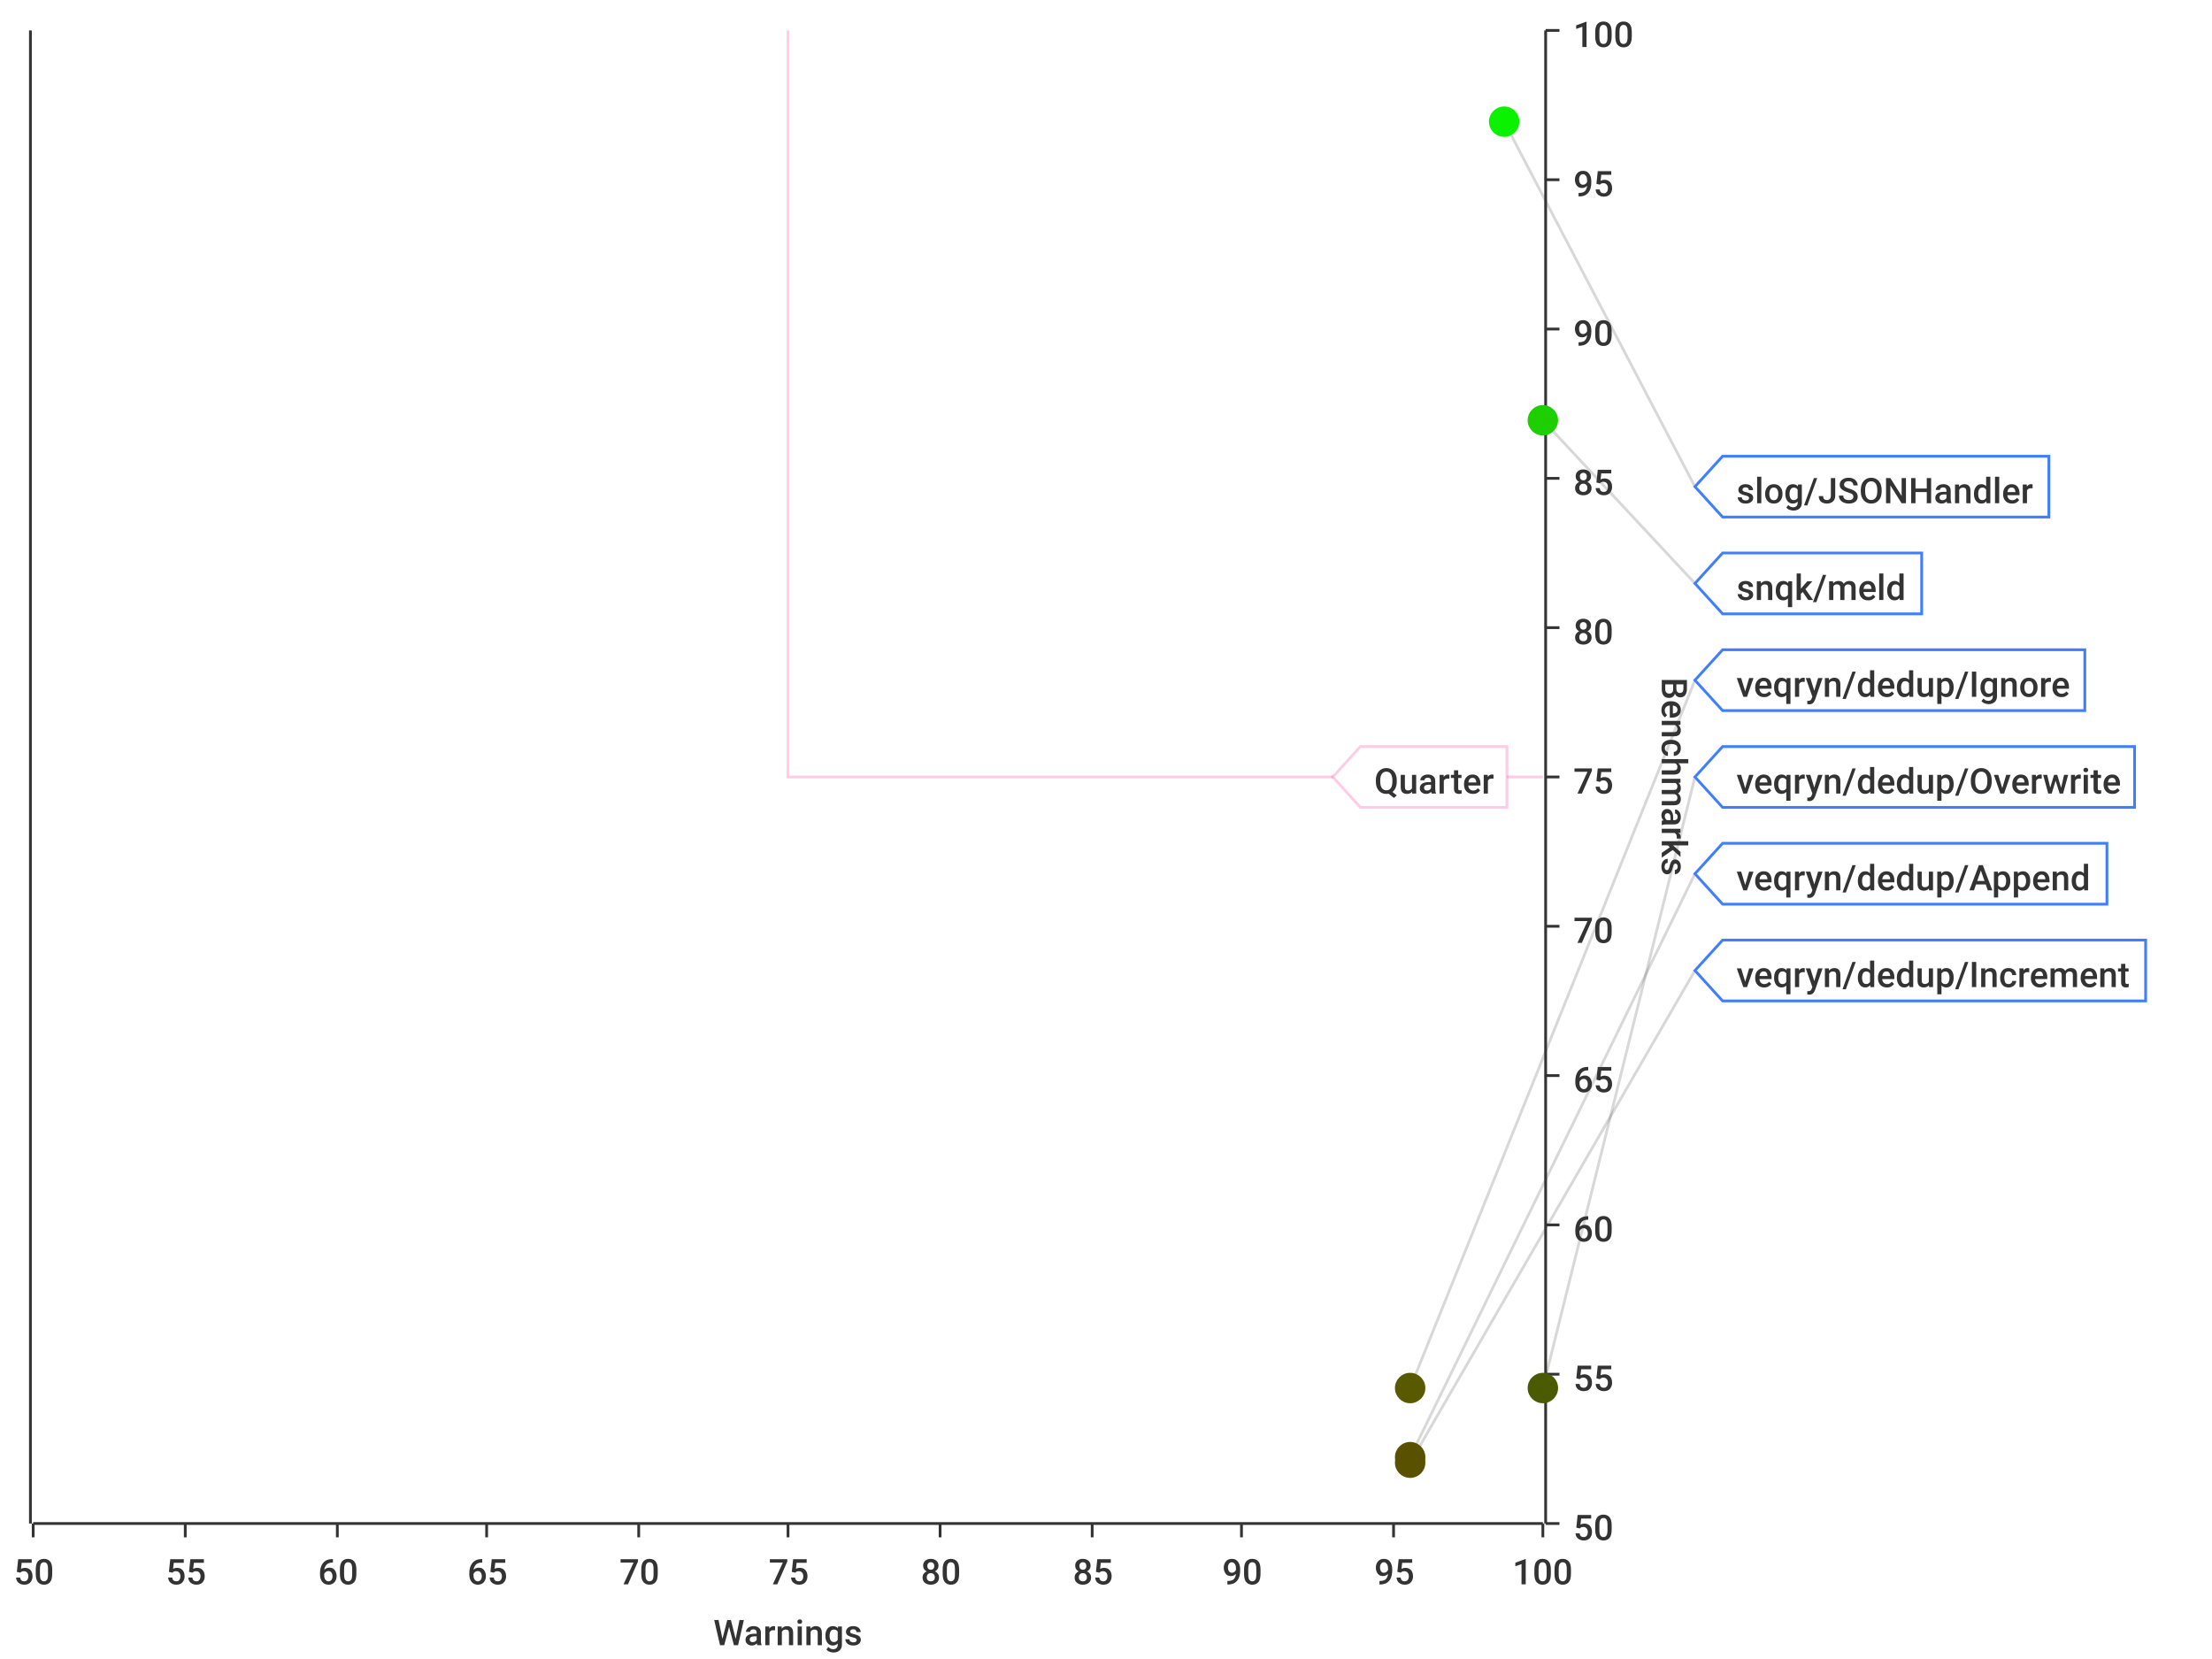
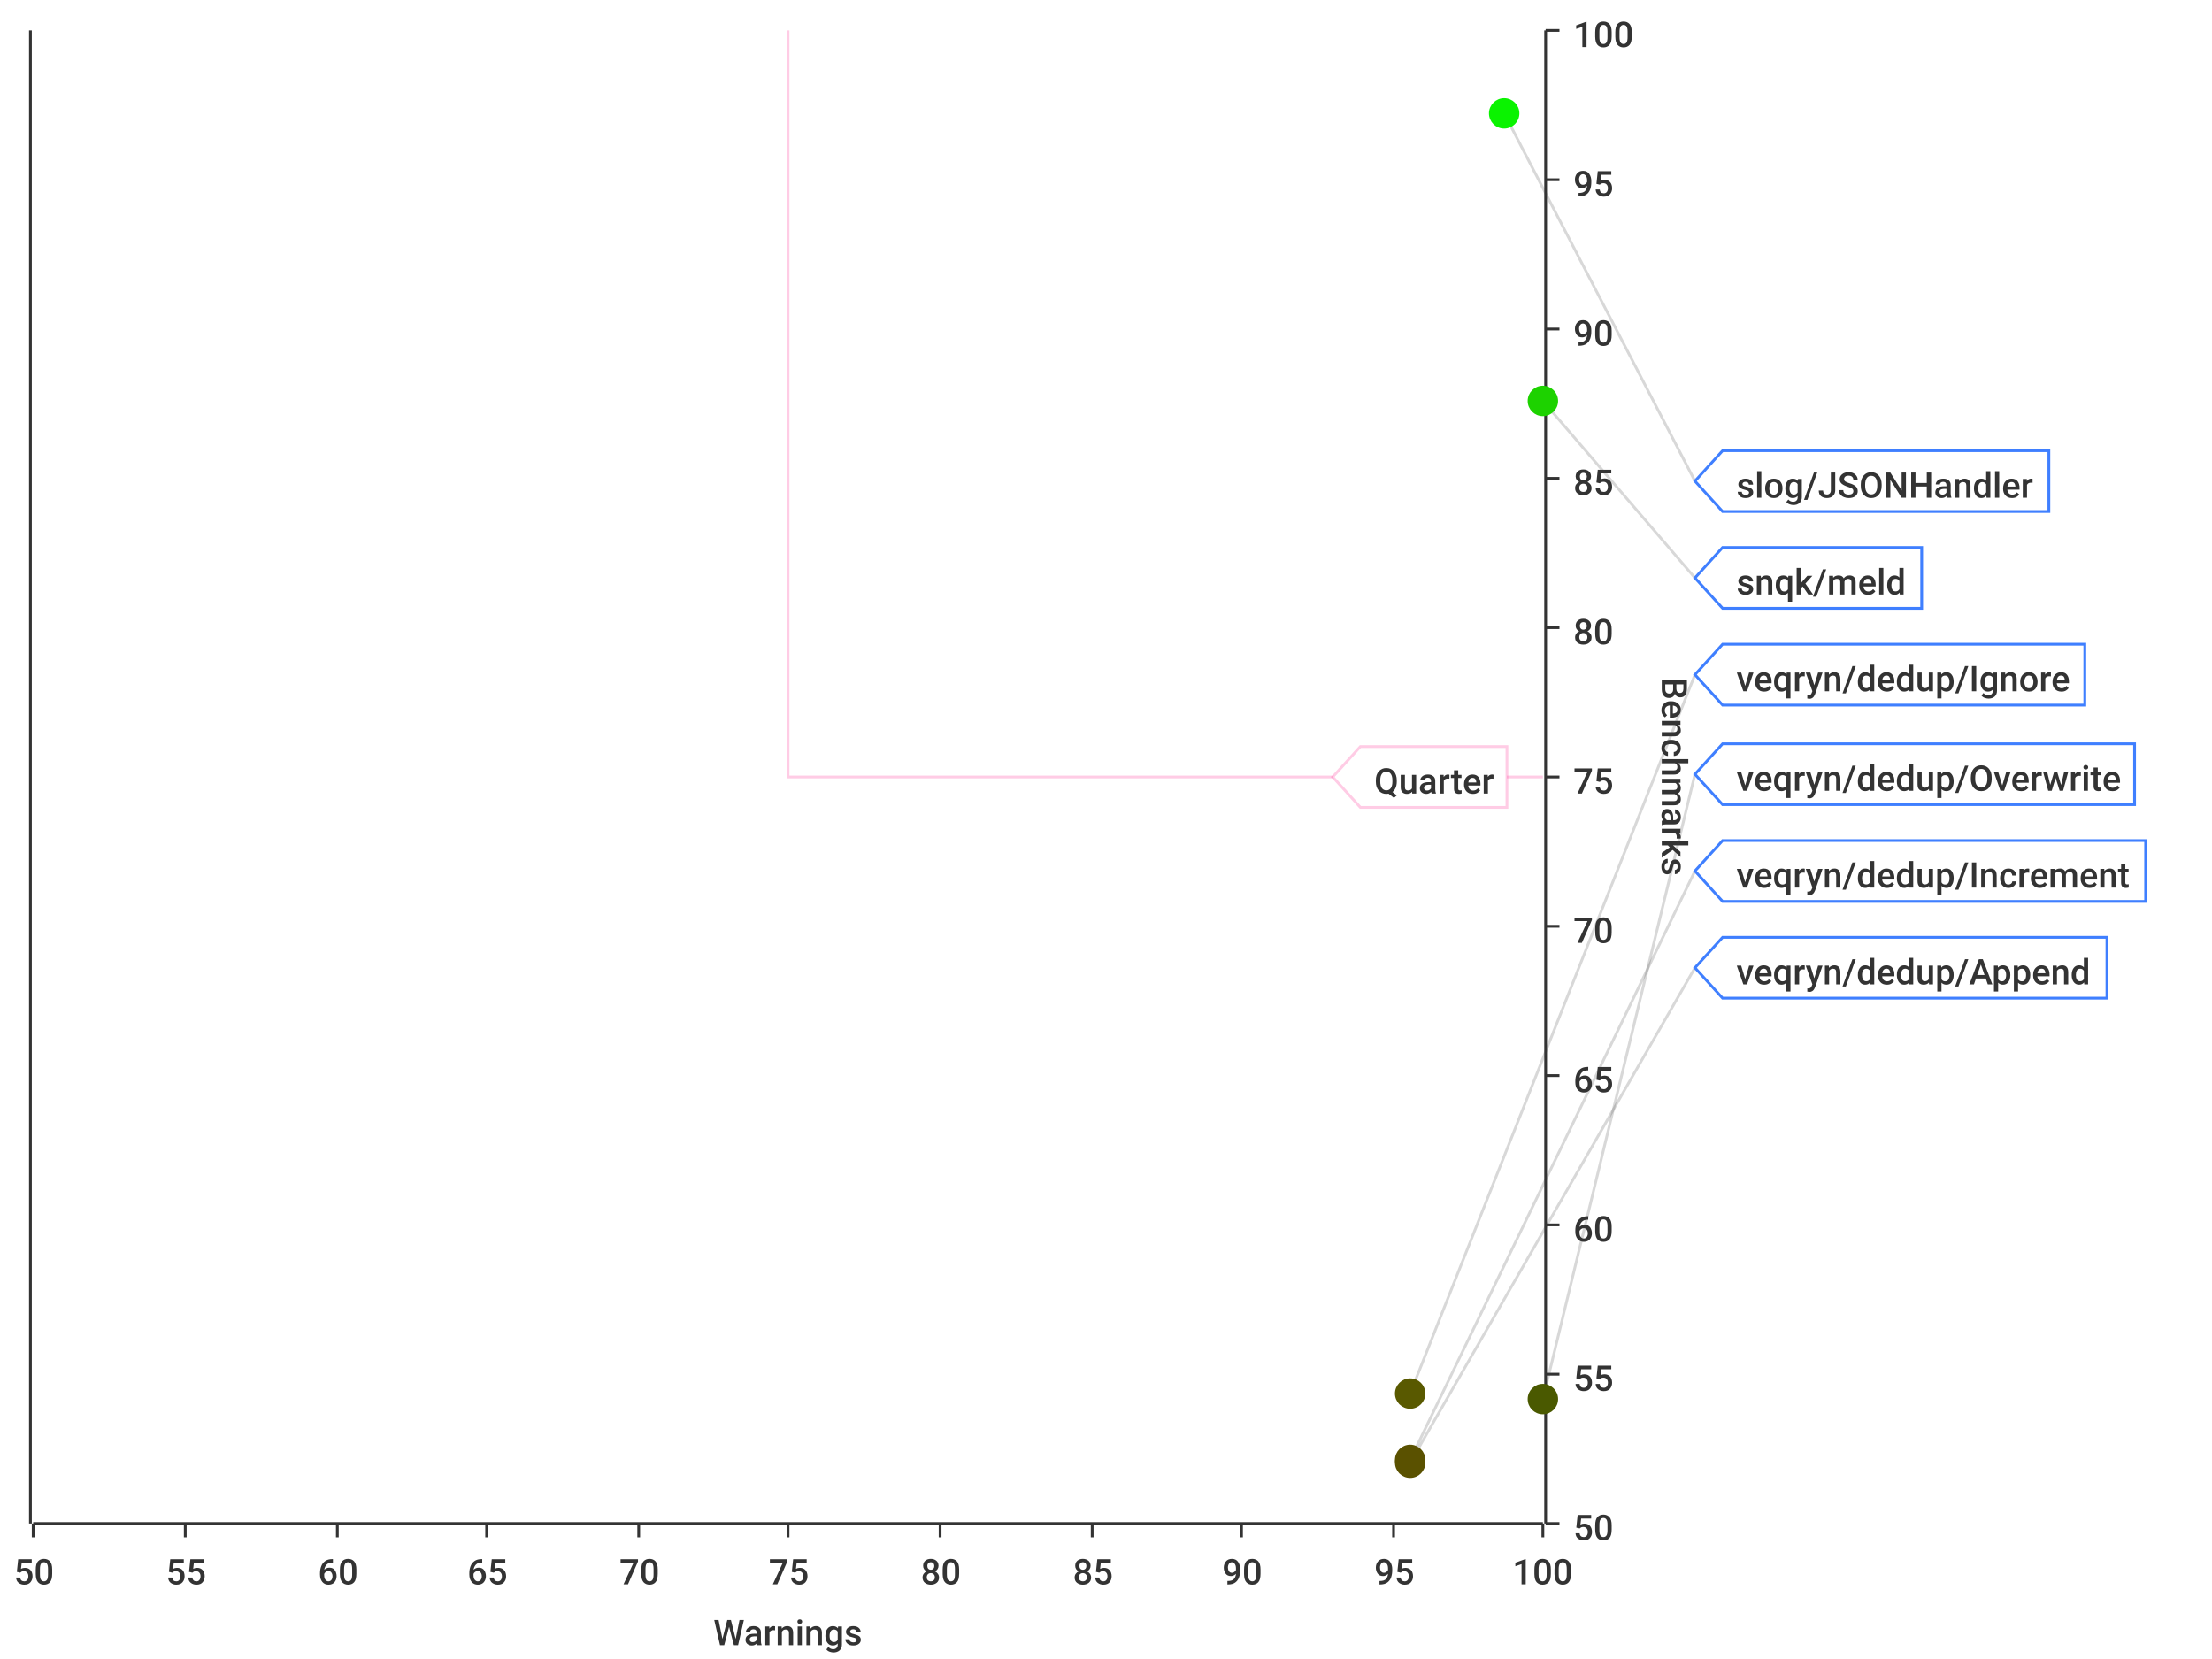
<svg xmlns="http://www.w3.org/2000/svg" width="800" height="600">\n<path d="M 0 0 L 800 0 L 800 600 L 0 600 L 0 0" style="stroke-width:0;stroke:rgba(255,255,255,1.0);fill:rgba(255,255,255,1.0)" />
  <path d="M 12 11 L 558 11 L 558 551 L 12 551 L 12 11" style="stroke-width:0;stroke:rgba(255,255,255,1.0);fill:rgba(255,255,255,1.0)" />
  <path d="M 12 551 L 558 551" style="stroke-width:1;stroke:rgba(51,51,51,1.0);fill:none" />
  <path d="M 12 551 L 12 556" style="stroke-width:1;stroke:rgba(51,51,51,1.0);fill:none" />
  <text x="5" y="573" style="stroke-width:0;stroke:none;fill:rgba(51,51,51,1.0);font-size:12.8px;font-family:'Roboto Medium',sans-serif">50</text>
  <path d="M 67 551 L 67 556" style="stroke-width:1;stroke:rgba(51,51,51,1.0);fill:none" />
  <text x="60" y="573" style="stroke-width:0;stroke:none;fill:rgba(51,51,51,1.0);font-size:12.8px;font-family:'Roboto Medium',sans-serif">55</text>
  <path d="M 122 551 L 122 556" style="stroke-width:1;stroke:rgba(51,51,51,1.0);fill:none" />
  <text x="115" y="573" style="stroke-width:0;stroke:none;fill:rgba(51,51,51,1.0);font-size:12.8px;font-family:'Roboto Medium',sans-serif">60</text>
  <path d="M 176 551 L 176 556" style="stroke-width:1;stroke:rgba(51,51,51,1.0);fill:none" />
  <text x="169" y="573" style="stroke-width:0;stroke:none;fill:rgba(51,51,51,1.0);font-size:12.8px;font-family:'Roboto Medium',sans-serif">65</text>
  <path d="M 231 551 L 231 556" style="stroke-width:1;stroke:rgba(51,51,51,1.0);fill:none" />
  <text x="224" y="573" style="stroke-width:0;stroke:none;fill:rgba(51,51,51,1.0);font-size:12.8px;font-family:'Roboto Medium',sans-serif">70</text>
  <path d="M 285 551 L 285 556" style="stroke-width:1;stroke:rgba(51,51,51,1.0);fill:none" />
  <text x="278" y="573" style="stroke-width:0;stroke:none;fill:rgba(51,51,51,1.0);font-size:12.8px;font-family:'Roboto Medium',sans-serif">75</text>
  <path d="M 340 551 L 340 556" style="stroke-width:1;stroke:rgba(51,51,51,1.0);fill:none" />
  <text x="333" y="573" style="stroke-width:0;stroke:none;fill:rgba(51,51,51,1.0);font-size:12.8px;font-family:'Roboto Medium',sans-serif">80</text>
  <path d="M 395 551 L 395 556" style="stroke-width:1;stroke:rgba(51,51,51,1.0);fill:none" />
  <text x="388" y="573" style="stroke-width:0;stroke:none;fill:rgba(51,51,51,1.0);font-size:12.8px;font-family:'Roboto Medium',sans-serif">85</text>
  <path d="M 449 551 L 449 556" style="stroke-width:1;stroke:rgba(51,51,51,1.0);fill:none" />
  <text x="442" y="573" style="stroke-width:0;stroke:none;fill:rgba(51,51,51,1.0);font-size:12.8px;font-family:'Roboto Medium',sans-serif">90</text>
  <path d="M 504 551 L 504 556" style="stroke-width:1;stroke:rgba(51,51,51,1.0);fill:none" />
  <text x="497" y="573" style="stroke-width:0;stroke:none;fill:rgba(51,51,51,1.0);font-size:12.8px;font-family:'Roboto Medium',sans-serif">95</text>
  <path d="M 558 551 L 558 556" style="stroke-width:1;stroke:rgba(51,51,51,1.0);fill:none" />
  <text x="547" y="573" style="stroke-width:0;stroke:none;fill:rgba(51,51,51,1.0);font-size:12.8px;font-family:'Roboto Medium',sans-serif">100</text>
  <text x="258" y="595" style="stroke-width:0;stroke:none;fill:rgba(51,51,51,1.0);font-size:12.8px;font-family:'Roboto Medium',sans-serif">Warnings</text>
  <path d="M 67 551 L 67 11" style="stroke-width:0;stroke:none;fill:none" />
  <path d="M 122 551 L 122 11" style="stroke-width:0;stroke:none;fill:none" />
  <path d="M 176 551 L 176 11" style="stroke-width:0;stroke:none;fill:none" />
  <path d="M 231 551 L 231 11" style="stroke-width:0;stroke:none;fill:none" />
  <path d="M 285 551 L 285 11" style="stroke-width:0;stroke:none;fill:none" />
  <path d="M 340 551 L 340 11" style="stroke-width:0;stroke:none;fill:none" />
  <path d="M 395 551 L 395 11" style="stroke-width:0;stroke:none;fill:none" />
  <path d="M 449 551 L 449 11" style="stroke-width:0;stroke:none;fill:none" />
  <path d="M 504 551 L 504 11" style="stroke-width:0;stroke:none;fill:none" />
  <path d="M 559 551 L 559 11" style="stroke-width:1;stroke:rgba(51,51,51,1.0);fill:none" />
  <path d="M 559 551 L 564 551" style="stroke-width:1;stroke:rgba(51,51,51,1.0);fill:none" />
  <text x="569" y="557" style="stroke-width:0;stroke:none;fill:rgba(51,51,51,1.0);font-size:12.8px;font-family:'Roboto Medium',sans-serif">50</text>
  <path d="M 559 497 L 564 497" style="stroke-width:1;stroke:rgba(51,51,51,1.0);fill:none" />
  <text x="569" y="503" style="stroke-width:0;stroke:none;fill:rgba(51,51,51,1.0);font-size:12.8px;font-family:'Roboto Medium',sans-serif">55</text>
  <path d="M 559 443 L 564 443" style="stroke-width:1;stroke:rgba(51,51,51,1.0);fill:none" />
  <text x="569" y="449" style="stroke-width:0;stroke:none;fill:rgba(51,51,51,1.0);font-size:12.8px;font-family:'Roboto Medium',sans-serif">60</text>
  <path d="M 559 389 L 564 389" style="stroke-width:1;stroke:rgba(51,51,51,1.0);fill:none" />
  <text x="569" y="395" style="stroke-width:0;stroke:none;fill:rgba(51,51,51,1.0);font-size:12.8px;font-family:'Roboto Medium',sans-serif">65</text>
  <path d="M 559 335 L 564 335" style="stroke-width:1;stroke:rgba(51,51,51,1.0);fill:none" />
  <text x="569" y="341" style="stroke-width:0;stroke:none;fill:rgba(51,51,51,1.0);font-size:12.8px;font-family:'Roboto Medium',sans-serif">70</text>
  <path d="M 559 281 L 564 281" style="stroke-width:1;stroke:rgba(51,51,51,1.0);fill:none" />
  <text x="569" y="287" style="stroke-width:0;stroke:none;fill:rgba(51,51,51,1.0);font-size:12.8px;font-family:'Roboto Medium',sans-serif">75</text>
  <path d="M 559 227 L 564 227" style="stroke-width:1;stroke:rgba(51,51,51,1.0);fill:none" />
  <text x="569" y="233" style="stroke-width:0;stroke:none;fill:rgba(51,51,51,1.0);font-size:12.8px;font-family:'Roboto Medium',sans-serif">80</text>
  <path d="M 559 173 L 564 173" style="stroke-width:1;stroke:rgba(51,51,51,1.0);fill:none" />
  <text x="569" y="179" style="stroke-width:0;stroke:none;fill:rgba(51,51,51,1.0);font-size:12.8px;font-family:'Roboto Medium',sans-serif">85</text>
  <path d="M 559 119 L 564 119" style="stroke-width:1;stroke:rgba(51,51,51,1.0);fill:none" />
  <text x="569" y="125" style="stroke-width:0;stroke:none;fill:rgba(51,51,51,1.0);font-size:12.8px;font-family:'Roboto Medium',sans-serif">90</text>
  <path d="M 559 65 L 564 65" style="stroke-width:1;stroke:rgba(51,51,51,1.0);fill:none" />
  <text x="569" y="71" style="stroke-width:0;stroke:none;fill:rgba(51,51,51,1.0);font-size:12.8px;font-family:'Roboto Medium',sans-serif">95</text>
  <path d="M 559 11 L 564 11" style="stroke-width:1;stroke:rgba(51,51,51,1.0);fill:none" />
  <text x="569" y="17" style="stroke-width:0;stroke:none;fill:rgba(51,51,51,1.0);font-size:12.8px;font-family:'Roboto Medium',sans-serif">100</text>
  <text x="601" y="245" style="stroke-width:0;stroke:none;fill:rgba(51,51,51,1.0);font-size:12.8px;font-family:'Roboto Medium',sans-serif" transform="rotate(90.00,601,245)">Benchmarks</text>
  <path d="M 12 1091 L 558 1091" style="stroke-width:0;stroke:none;fill:none" />
  <path d="M 12 497 L 558 497" style="stroke-width:0;stroke:none;fill:none" />
  <path d="M 12 443 L 558 443" style="stroke-width:0;stroke:none;fill:none" />
  <path d="M 12 389 L 558 389" style="stroke-width:0;stroke:none;fill:none" />
  <path d="M 12 335 L 558 335" style="stroke-width:0;stroke:none;fill:none" />
  <path d="M 12 281 L 558 281" style="stroke-width:0;stroke:none;fill:none" />
  <path d="M 12 227 L 558 227" style="stroke-width:0;stroke:none;fill:none" />
  <path d="M 12 173 L 558 173" style="stroke-width:0;stroke:none;fill:none" />
  <path d="M 12 119 L 558 119" style="stroke-width:0;stroke:none;fill:none" />
  <path d="M 12 65 L 558 65" style="stroke-width:0;stroke:none;fill:none" />
  <path d="M 11 551 L 11 11" style="stroke-width:1;stroke:rgba(51,51,51,1.0);fill:none" />
  <path d="M 11 -9223372036854775257 L 6 -9223372036854775257" style="stroke-width:1;stroke:rgba(51,51,51,1.0);fill:none" />
  <text x="-25" y="-9223372036854775251" style="stroke-width:0;stroke:none;fill:rgba(51,51,51,1.0);font-size:12.8px;font-family:'Roboto Medium',sans-serif">0.00</text>
  <path d="M 11 -9223372036854775257 L 6 -9223372036854775257" style="stroke-width:1;stroke:rgba(51,51,51,1.0);fill:none" />
  <text x="-25" y="-9223372036854775251" style="stroke-width:0;stroke:none;fill:rgba(51,51,51,1.0);font-size:12.8px;font-family:'Roboto Medium',sans-serif">0.00</text>
  <path d="M 11 -9223372036854775257 L 6 -9223372036854775257" style="stroke-width:1;stroke:rgba(51,51,51,1.0);fill:none" />
  <text x="-25" y="-9223372036854775251" style="stroke-width:0;stroke:none;fill:rgba(51,51,51,1.0);font-size:12.8px;font-family:'Roboto Medium',sans-serif">0.00</text>
  <path d="M 11 -9223372036854775257 L 6 -9223372036854775257" style="stroke-width:1;stroke:rgba(51,51,51,1.0);fill:none" />
  <text x="-25" y="-9223372036854775251" style="stroke-width:0;stroke:none;fill:rgba(51,51,51,1.0);font-size:12.8px;font-family:'Roboto Medium',sans-serif">0.00</text>
  <path d="M 11 -9223372036854775257 L 6 -9223372036854775257" style="stroke-width:1;stroke:rgba(51,51,51,1.0);fill:none" />
  <text x="-25" y="-9223372036854775251" style="stroke-width:0;stroke:none;fill:rgba(51,51,51,1.0);font-size:12.8px;font-family:'Roboto Medium',sans-serif">0.00</text>
  <path d="M 11 -9223372036854775257 L 6 -9223372036854775257" style="stroke-width:1;stroke:rgba(51,51,51,1.0);fill:none" />
  <text x="-25" y="-9223372036854775251" style="stroke-width:0;stroke:none;fill:rgba(51,51,51,1.0);font-size:12.8px;font-family:'Roboto Medium',sans-serif">0.00</text>
  <path d="M 11 -9223372036854775257 L 6 -9223372036854775257" style="stroke-width:1;stroke:rgba(51,51,51,1.0);fill:none" />
  <text x="-25" y="-9223372036854775251" style="stroke-width:0;stroke:none;fill:rgba(51,51,51,1.0);font-size:12.8px;font-family:'Roboto Medium',sans-serif">0.00</text>
  <path d="M 11 -9223372036854775257 L 6 -9223372036854775257" style="stroke-width:1;stroke:rgba(51,51,51,1.0);fill:none" />
  <text x="-25" y="-9223372036854775251" style="stroke-width:0;stroke:none;fill:rgba(51,51,51,1.0);font-size:12.8px;font-family:'Roboto Medium',sans-serif">0.00</text>
  <path d="M 11 -9223372036854775257 L 6 -9223372036854775257" style="stroke-width:1;stroke:rgba(51,51,51,1.0);fill:none" />
  <text x="-25" y="-9223372036854775251" style="stroke-width:0;stroke:none;fill:rgba(51,51,51,1.0);font-size:12.8px;font-family:'Roboto Medium',sans-serif">0.00</text>
  <path d="M 11 -9223372036854775257 L 6 -9223372036854775257" style="stroke-width:1;stroke:rgba(51,51,51,1.0);fill:none" />
  <text x="-25" y="-9223372036854775251" style="stroke-width:0;stroke:none;fill:rgba(51,51,51,1.0);font-size:12.8px;font-family:'Roboto Medium',sans-serif">0.00</text>
  <path d="M 11 -9223372036854775257 L 6 -9223372036854775257" style="stroke-width:1;stroke:rgba(51,51,51,1.0);fill:none" />
  <text x="-25" y="-9223372036854775251" style="stroke-width:0;stroke:none;fill:rgba(51,51,51,1.0);font-size:12.8px;font-family:'Roboto Medium',sans-serif">0.00</text>
  <path d="M 11 -9223372036854775257 L 6 -9223372036854775257" style="stroke-width:1;stroke:rgba(51,51,51,1.0);fill:none" />
  <text x="-25" y="-9223372036854775251" style="stroke-width:0;stroke:none;fill:rgba(51,51,51,1.0);font-size:12.8px;font-family:'Roboto Medium',sans-serif">0.00</text>
  <path d="M 11 -9223372036854775257 L 6 -9223372036854775257" style="stroke-width:1;stroke:rgba(51,51,51,1.0);fill:none" />
  <text x="-25" y="-9223372036854775251" style="stroke-width:0;stroke:none;fill:rgba(51,51,51,1.0);font-size:12.8px;font-family:'Roboto Medium',sans-serif">0.00</text>
  <path d="M 11 -9223372036854775257 L 6 -9223372036854775257" style="stroke-width:1;stroke:rgba(51,51,51,1.0);fill:none" />
  <text x="-25" y="-9223372036854775251" style="stroke-width:0;stroke:none;fill:rgba(51,51,51,1.0);font-size:12.8px;font-family:'Roboto Medium',sans-serif">0.00</text>
  <path d="M 11 -9223372036854775257 L 6 -9223372036854775257" style="stroke-width:1;stroke:rgba(51,51,51,1.0);fill:none" />
  <text x="-25" y="-9223372036854775251" style="stroke-width:0;stroke:none;fill:rgba(51,51,51,1.0);font-size:12.8px;font-family:'Roboto Medium',sans-serif">0.00</text>
  <path d="M 12 -9223372036854775257 L 558 -9223372036854775257" style="stroke-width:0;stroke:none;fill:none" />
  <path d="M 12 -9223372036854775257 L 558 -9223372036854775257" style="stroke-width:0;stroke:none;fill:none" />
  <path d="M 12 -9223372036854775257 L 558 -9223372036854775257" style="stroke-width:0;stroke:none;fill:none" />
  <path d="M 12 -9223372036854775257 L 558 -9223372036854775257" style="stroke-width:0;stroke:none;fill:none" />
  <path d="M 12 -9223372036854775257 L 558 -9223372036854775257" style="stroke-width:0;stroke:none;fill:none" />
  <path d="M 12 -9223372036854775257 L 558 -9223372036854775257" style="stroke-width:0;stroke:none;fill:none" />
  <path d="M 12 -9223372036854775257 L 558 -9223372036854775257" style="stroke-width:0;stroke:none;fill:none" />
  <path d="M 12 -9223372036854775257 L 558 -9223372036854775257" style="stroke-width:0;stroke:none;fill:none" />
  <path d="M 12 -9223372036854775257 L 558 -9223372036854775257" style="stroke-width:0;stroke:none;fill:none" />
  <path d="M 12 -9223372036854775257 L 558 -9223372036854775257" style="stroke-width:0;stroke:none;fill:none" />
  <path d="M 12 -9223372036854775257 L 558 -9223372036854775257" style="stroke-width:0;stroke:none;fill:none" />
  <path d="M 12 -9223372036854775257 L 558 -9223372036854775257" style="stroke-width:0;stroke:none;fill:none" />
  <path d="M 12 -9223372036854775257 L 558 -9223372036854775257" style="stroke-width:0;stroke:none;fill:none" />
  <path d="M 12 -9223372036854775257 L 558 -9223372036854775257" style="stroke-width:0;stroke:none;fill:none" />
-   <path d="M 544 44 L 613 176" style="stroke-width:1;stroke:rgba(63,63,63,0.2);fill:none" />
-   <path d="M 558 152 L 613 211" style="stroke-width:1;stroke:rgba(63,63,63,0.2);fill:none" />
-   <path d="M 510 502 L 613 246" style="stroke-width:1;stroke:rgba(63,63,63,0.2);fill:none" />
-   <path d="M 558 502 L 613 281" style="stroke-width:1;stroke:rgba(63,63,63,0.2);fill:none" />
-   <path d="M 510 527 L 613 316" style="stroke-width:1;stroke:rgba(63,63,63,0.2);fill:none" />
-   <path d="M 510 529 L 613 351" style="stroke-width:1;stroke:rgba(63,63,63,0.2);fill:none" />
+   <path d="M 544 41 L 613 174" style="stroke-width:1;stroke:rgba(63,63,63,0.2);fill:none" />
+   <path d="M 558 145 L 613 209" style="stroke-width:1;stroke:rgba(63,63,63,0.2);fill:none" />
+   <path d="M 510 504 L 613 244" style="stroke-width:1;stroke:rgba(63,63,63,0.2);fill:none" />
+   <path d="M 558 506 L 613 280" style="stroke-width:1;stroke:rgba(63,63,63,0.2);fill:none" />
+   <path d="M 510 528 L 613 315" style="stroke-width:1;stroke:rgba(63,63,63,0.2);fill:none" />
+   <path d="M 510 529 L 613 350" style="stroke-width:1;stroke:rgba(63,63,63,0.2);fill:none" />
  <path d="M 285 11 L 285 281 L 558 281" style="stroke-width:1;stroke:rgba(255,0,127,0.2);fill:none" />
  <path d="M 482 281 L 492 270 L 545 270 L 545 292 L 492 292 L 482 281 Z" style="stroke-width:1;stroke:rgba(255,0,127,0.2);fill:rgba(255,255,255,1.0)" />
  <text x="497" y="287" style="stroke-width:0;stroke:none;fill:rgba(51,51,51,1.0);font-size:12.8px;font-family:'Roboto Medium',sans-serif">Quarter</text>
-   <circle cx="544" cy="44" r="5" style="stroke-width:1;stroke:rgba(11,242,0,1.0);fill:rgba(11,242,0,1.0)" />
-   <path d="" style="stroke-width:1;stroke:rgba(11,242,0,1.0);fill:rgba(11,242,0,1.0)" />
-   <circle cx="558" cy="152" r="5" style="stroke-width:1;stroke:rgba(30,207,0,1.0);fill:rgba(30,207,0,1.0)" />
-   <path d="" style="stroke-width:1;stroke:rgba(30,207,0,1.0);fill:rgba(30,207,0,1.0)" />
-   <circle cx="510" cy="502" r="5" style="stroke-width:1;stroke:rgba(89,90,0,1.0);fill:rgba(89,90,0,1.0)" />
-   <path d="" style="stroke-width:1;stroke:rgba(89,90,0,1.0);fill:rgba(89,90,0,1.0)" />
-   <circle cx="558" cy="502" r="5" style="stroke-width:1;stroke:rgba(73,90,0,1.0);fill:rgba(73,90,0,1.0)" />
-   <path d="" style="stroke-width:1;stroke:rgba(73,90,0,1.0);fill:rgba(73,90,0,1.0)" />
-   <circle cx="510" cy="527" r="5" style="stroke-width:1;stroke:rgba(90,81,0,1.0);fill:rgba(90,81,0,1.0)" />
+   <circle cx="544" cy="41" r="5" style="stroke-width:1;stroke:rgba(10,243,0,1.0);fill:rgba(10,243,0,1.0)" />
+   <path d="" style="stroke-width:1;stroke:rgba(10,243,0,1.0);fill:rgba(10,243,0,1.0)" />
+   <circle cx="558" cy="145" r="5" style="stroke-width:1;stroke:rgba(29,210,0,1.0);fill:rgba(29,210,0,1.0)" />
+   <path d="" style="stroke-width:1;stroke:rgba(29,210,0,1.0);fill:rgba(29,210,0,1.0)" />
+   <circle cx="510" cy="504" r="5" style="stroke-width:1;stroke:rgba(89,89,0,1.0);fill:rgba(89,89,0,1.0)" />
+   <path d="" style="stroke-width:1;stroke:rgba(89,89,0,1.0);fill:rgba(89,89,0,1.0)" />
+   <circle cx="558" cy="506" r="5" style="stroke-width:1;stroke:rgba(74,89,0,1.0);fill:rgba(74,89,0,1.0)" />
+   <path d="" style="stroke-width:1;stroke:rgba(74,89,0,1.0);fill:rgba(74,89,0,1.0)" />
+   <circle cx="510" cy="528" r="5" style="stroke-width:1;stroke:rgba(90,81,0,1.0);fill:rgba(90,81,0,1.0)" />
  <path d="" style="stroke-width:1;stroke:rgba(90,81,0,1.0);fill:rgba(90,81,0,1.0)" />
  <circle cx="510" cy="529" r="5" style="stroke-width:1;stroke:rgba(90,81,0,1.0);fill:rgba(90,81,0,1.0)" />
  <path d="" style="stroke-width:1;stroke:rgba(90,81,0,1.0);fill:rgba(90,81,0,1.0)" />
-   <path d="M 613 176 L 623 165 L 741 165 L 741 187 L 623 187 L 613 176 Z" style="stroke-width:1;stroke:rgba(63,127,255,1.0);fill:rgba(255,255,255,1.0)" />
-   <text x="628" y="182" style="stroke-width:0;stroke:none;fill:rgba(51,51,51,1.0);font-size:12.8px;font-family:'Roboto Medium',sans-serif">slog/JSONHandler</text>
-   <path d="M 613 211 L 623 200 L 695 200 L 695 222 L 623 222 L 613 211 Z" style="stroke-width:1;stroke:rgba(63,127,255,1.0);fill:rgba(255,255,255,1.0)" />
-   <text x="628" y="217" style="stroke-width:0;stroke:none;fill:rgba(51,51,51,1.0);font-size:12.8px;font-family:'Roboto Medium',sans-serif">snqk/meld</text>
-   <path d="M 613 246 L 623 235 L 754 235 L 754 257 L 623 257 L 613 246 Z" style="stroke-width:1;stroke:rgba(63,127,255,1.0);fill:rgba(255,255,255,1.0)" />
-   <text x="628" y="252" style="stroke-width:0;stroke:none;fill:rgba(51,51,51,1.0);font-size:12.8px;font-family:'Roboto Medium',sans-serif">veqryn/dedup/Ignore</text>
-   <path d="M 613 281 L 623 270 L 772 270 L 772 292 L 623 292 L 613 281 Z" style="stroke-width:1;stroke:rgba(63,127,255,1.0);fill:rgba(255,255,255,1.0)" />
-   <text x="628" y="287" style="stroke-width:0;stroke:none;fill:rgba(51,51,51,1.0);font-size:12.8px;font-family:'Roboto Medium',sans-serif">veqryn/dedup/Overwrite</text>
-   <path d="M 613 316 L 623 305 L 762 305 L 762 327 L 623 327 L 613 316 Z" style="stroke-width:1;stroke:rgba(63,127,255,1.0);fill:rgba(255,255,255,1.0)" />
-   <text x="628" y="322" style="stroke-width:0;stroke:none;fill:rgba(51,51,51,1.0);font-size:12.8px;font-family:'Roboto Medium',sans-serif">veqryn/dedup/Append</text>
-   <path d="M 613 351 L 623 340 L 776 340 L 776 362 L 623 362 L 613 351 Z" style="stroke-width:1;stroke:rgba(63,127,255,1.0);fill:rgba(255,255,255,1.0)" />
-   <text x="628" y="357" style="stroke-width:0;stroke:none;fill:rgba(51,51,51,1.0);font-size:12.8px;font-family:'Roboto Medium',sans-serif">veqryn/dedup/Increment</text>
+   <path d="M 613 174 L 623 163 L 741 163 L 741 185 L 623 185 L 613 174 Z" style="stroke-width:1;stroke:rgba(63,127,255,1.0);fill:rgba(255,255,255,1.0)" />
+   <text x="628" y="180" style="stroke-width:0;stroke:none;fill:rgba(51,51,51,1.0);font-size:12.8px;font-family:'Roboto Medium',sans-serif">slog/JSONHandler</text>
+   <path d="M 613 209 L 623 198 L 695 198 L 695 220 L 623 220 L 613 209 Z" style="stroke-width:1;stroke:rgba(63,127,255,1.0);fill:rgba(255,255,255,1.0)" />
+   <text x="628" y="215" style="stroke-width:0;stroke:none;fill:rgba(51,51,51,1.0);font-size:12.8px;font-family:'Roboto Medium',sans-serif">snqk/meld</text>
+   <path d="M 613 244 L 623 233 L 754 233 L 754 255 L 623 255 L 613 244 Z" style="stroke-width:1;stroke:rgba(63,127,255,1.0);fill:rgba(255,255,255,1.0)" />
+   <text x="628" y="250" style="stroke-width:0;stroke:none;fill:rgba(51,51,51,1.0);font-size:12.8px;font-family:'Roboto Medium',sans-serif">veqryn/dedup/Ignore</text>
+   <path d="M 613 280 L 623 269 L 772 269 L 772 291 L 623 291 L 613 280 Z" style="stroke-width:1;stroke:rgba(63,127,255,1.0);fill:rgba(255,255,255,1.0)" />
+   <text x="628" y="286" style="stroke-width:0;stroke:none;fill:rgba(51,51,51,1.0);font-size:12.8px;font-family:'Roboto Medium',sans-serif">veqryn/dedup/Overwrite</text>
+   <path d="M 613 315 L 623 304 L 776 304 L 776 326 L 623 326 L 613 315 Z" style="stroke-width:1;stroke:rgba(63,127,255,1.0);fill:rgba(255,255,255,1.0)" />
+   <text x="628" y="321" style="stroke-width:0;stroke:none;fill:rgba(51,51,51,1.0);font-size:12.8px;font-family:'Roboto Medium',sans-serif">veqryn/dedup/Increment</text>
+   <path d="M 613 350 L 623 339 L 762 339 L 762 361 L 623 361 L 613 350 Z" style="stroke-width:1;stroke:rgba(63,127,255,1.0);fill:rgba(255,255,255,1.0)" />
+   <text x="628" y="356" style="stroke-width:0;stroke:none;fill:rgba(51,51,51,1.0);font-size:12.8px;font-family:'Roboto Medium',sans-serif">veqryn/dedup/Append</text>
</svg>
